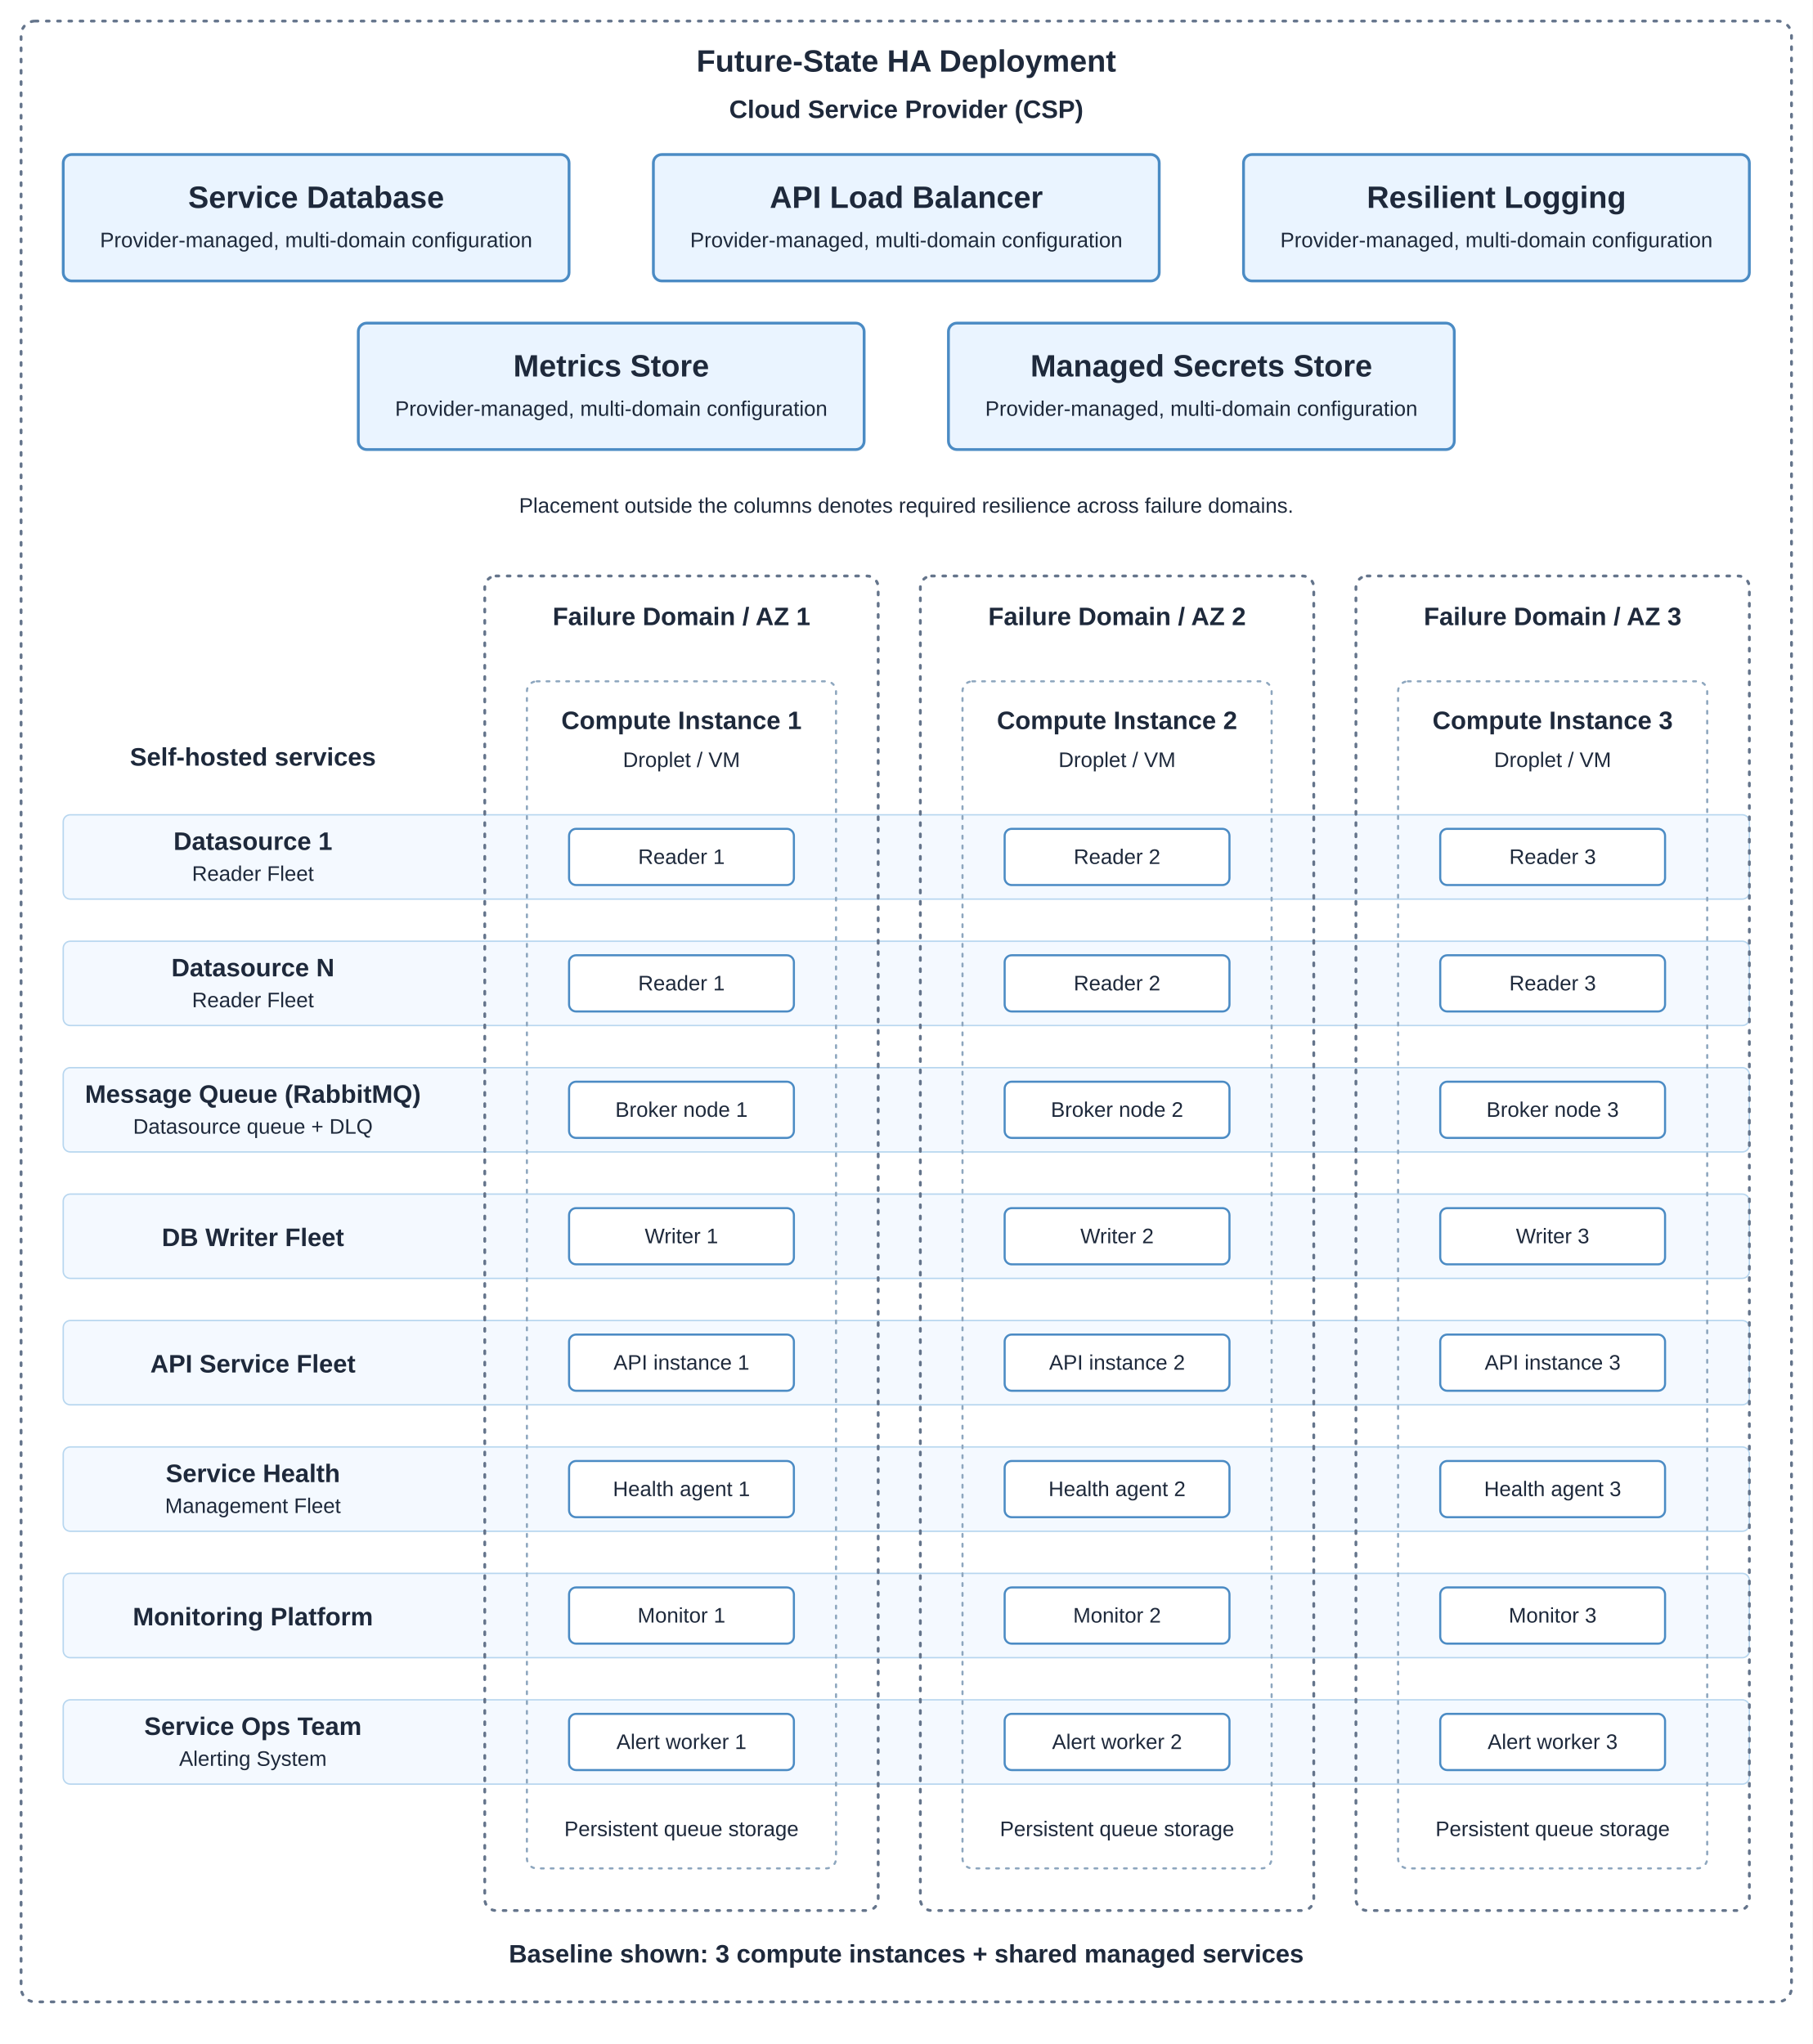
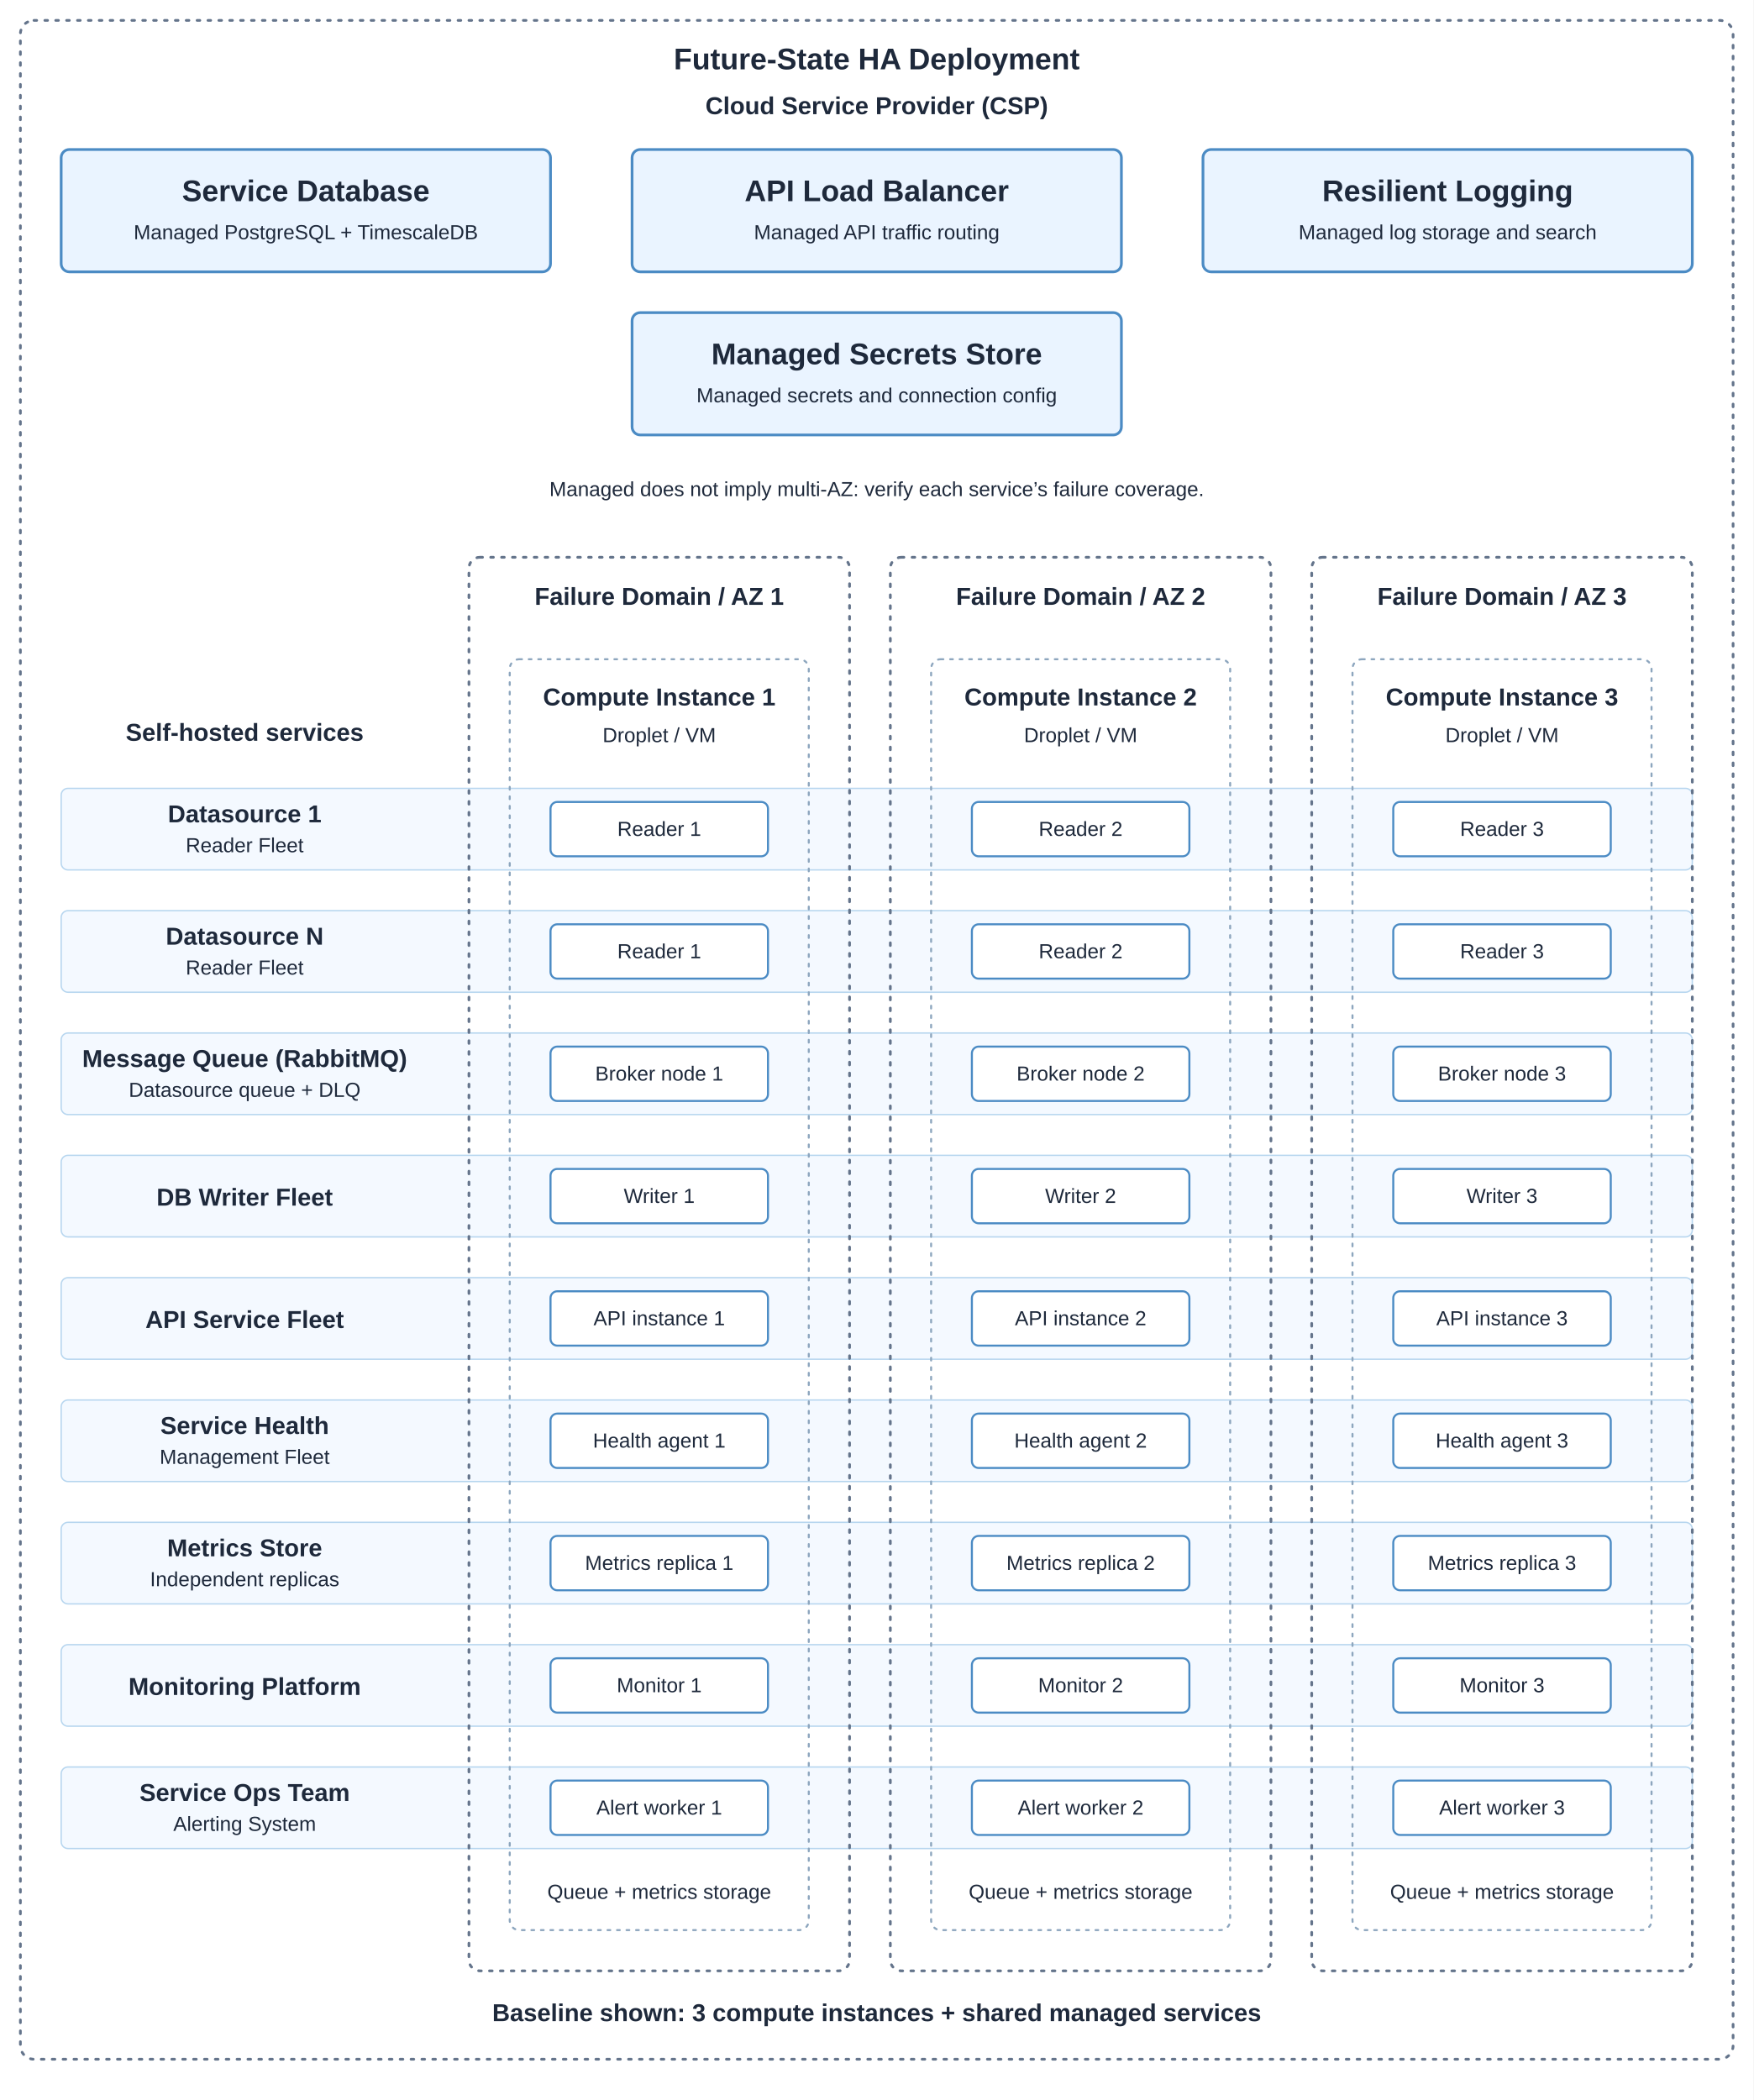
- <svg xmlns="http://www.w3.org/2000/svg" width="1290" height="1455" viewBox="0 0 1290 1455" role="img" aria-labelledby="deployment-title deployment-description">
+ <svg xmlns="http://www.w3.org/2000/svg" width="1290" height="1545" viewBox="0 0 1290 1545" role="img" aria-labelledby="deployment-title deployment-description">
  <style>
    text { font-family: Arial, Helvetica, sans-serif; fill: #1e293b; text-anchor: middle; }
    .boundary { fill: none; stroke: #64748b; stroke-width: 2; stroke-dasharray: 2 6; stroke-linecap: round; }
    .compute { fill: none; stroke: #8da6be; stroke-width: 1.5; stroke-dasharray: 2 5; stroke-linecap: round; }
    .node { fill: #eaf4ff; stroke: #4b8bc4; stroke-width: 2; }
    .band { fill: #eaf4ff; fill-opacity: 0.55; stroke: #b7d6ef; stroke-width: 1; }
    .member { fill: #ffffff; stroke: #4b8bc4; stroke-width: 1.5; }
    .title { font-size: 22px; font-weight: 600; }
    .label { font-size: 18px; font-weight: 600; }
    .detail { font-size: 15px; }
  </style>
-   <rect width="1290" height="1455" fill="#ffffff" />
-   <rect class="boundary" x="15" y="15" width="1260" height="1410" rx="10" />
+   <rect width="1290" height="1545" fill="#ffffff" />
+   <rect class="boundary" x="15" y="15" width="1260" height="1500" rx="10" />
  <text class="title" x="645" y="51">Future-State HA Deployment</text>
  <text class="label" x="645" y="84">Cloud Service Provider (CSP)</text>
-   <g aria-label="Service Database, managed multi-domain service">
+   <g aria-label="Service Database, managed service; verify failure coverage">
    <rect class="node" x="45" y="110" width="360" height="90" rx="6" />
    <text class="title" x="225" y="148">Service Database</text>
-     <text class="detail" x="225" y="176">Provider-managed, multi-domain configuration</text>
+     <text class="detail" x="225" y="176">Managed PostgreSQL + TimescaleDB</text>
  </g>
-   <g aria-label="API Load Balancer, managed multi-domain service">
+   <g aria-label="API Load Balancer, managed service; verify failure coverage">
    <rect class="node" x="465" y="110" width="360" height="90" rx="6" />
    <text class="title" x="645" y="148">API Load Balancer</text>
-     <text class="detail" x="645" y="176">Provider-managed, multi-domain configuration</text>
+     <text class="detail" x="645" y="176">Managed API traffic routing</text>
  </g>
-   <g aria-label="Resilient Logging, managed multi-domain service">
+   <g aria-label="Resilient Logging, managed service; verify failure coverage">
    <rect class="node" x="885" y="110" width="360" height="90" rx="6" />
    <text class="title" x="1065" y="148">Resilient Logging</text>
-     <text class="detail" x="1065" y="176">Provider-managed, multi-domain configuration</text>
+     <text class="detail" x="1065" y="176">Managed log storage and search</text>
  </g>
-   <g aria-label="Metrics Store, managed multi-domain service">
-     <rect class="node" x="255" y="230" width="360" height="90" rx="6" />
-     <text class="title" x="435" y="268">Metrics Store</text>
-     <text class="detail" x="435" y="296">Provider-managed, multi-domain configuration</text>
+   <g aria-label="Managed Secrets Store, managed service; verify failure coverage">
+     <rect class="node" x="465" y="230" width="360" height="90" rx="6" />
+     <text class="title" x="645" y="268">Managed Secrets Store</text>
+     <text class="detail" x="645" y="296">Managed secrets and connection config</text>
  </g>
-   <g aria-label="Managed Secrets Store, managed multi-domain service">
-     <rect class="node" x="675" y="230" width="360" height="90" rx="6" />
-     <text class="title" x="855" y="268">Managed Secrets Store</text>
-     <text class="detail" x="855" y="296">Provider-managed, multi-domain configuration</text>
-   </g>
-   <text class="detail" x="645" y="365">Placement outside the columns denotes required resilience across failure domains.</text>
+   <text class="detail" x="645" y="365">Managed does not imply multi-AZ: verify each service’s failure coverage.</text>
  <rect class="band" x="45" y="580" width="1200" height="60" rx="5" />
  <rect class="band" x="45" y="670" width="1200" height="60" rx="5" />
  <rect class="band" x="45" y="760" width="1200" height="60" rx="5" />
  <rect class="band" x="45" y="850" width="1200" height="60" rx="5" />
  <rect class="band" x="45" y="940" width="1200" height="60" rx="5" />
  <rect class="band" x="45" y="1030" width="1200" height="60" rx="5" />
  <rect class="band" x="45" y="1120" width="1200" height="60" rx="5" />
  <rect class="band" x="45" y="1210" width="1200" height="60" rx="5" />
+   <rect class="band" x="45" y="1300" width="1200" height="60" rx="5" />
  <g aria-label="Failure Domain or Availability Zone 1, Compute Instance 1">
-     <rect class="boundary" x="345" y="410" width="280" height="950" rx="8" />
+     <rect class="boundary" x="345" y="410" width="280" height="1040" rx="8" />
    <text class="label" x="485" y="445">Failure Domain / AZ 1</text>
-     <rect class="compute" x="375" y="485" width="220" height="845" rx="7" />
+     <rect class="compute" x="375" y="485" width="220" height="935" rx="7" />
    <text class="label" x="485" y="519">Compute Instance 1</text>
    <text class="detail" x="485" y="546">Droplet / VM</text>
-     <text class="detail" x="485" y="1307">Persistent queue storage</text>
+     <text class="detail" x="485" y="1397">Queue + metrics storage</text>
  </g>
  <g aria-label="Failure Domain or Availability Zone 2, Compute Instance 2">
-     <rect class="boundary" x="655" y="410" width="280" height="950" rx="8" />
+     <rect class="boundary" x="655" y="410" width="280" height="1040" rx="8" />
    <text class="label" x="795" y="445">Failure Domain / AZ 2</text>
-     <rect class="compute" x="685" y="485" width="220" height="845" rx="7" />
+     <rect class="compute" x="685" y="485" width="220" height="935" rx="7" />
    <text class="label" x="795" y="519">Compute Instance 2</text>
    <text class="detail" x="795" y="546">Droplet / VM</text>
-     <text class="detail" x="795" y="1307">Persistent queue storage</text>
+     <text class="detail" x="795" y="1397">Queue + metrics storage</text>
  </g>
  <g aria-label="Failure Domain or Availability Zone 3, Compute Instance 3">
-     <rect class="boundary" x="965" y="410" width="280" height="950" rx="8" />
+     <rect class="boundary" x="965" y="410" width="280" height="1040" rx="8" />
    <text class="label" x="1105" y="445">Failure Domain / AZ 3</text>
-     <rect class="compute" x="995" y="485" width="220" height="845" rx="7" />
+     <rect class="compute" x="995" y="485" width="220" height="935" rx="7" />
    <text class="label" x="1105" y="519">Compute Instance 3</text>
    <text class="detail" x="1105" y="546">Droplet / VM</text>
-     <text class="detail" x="1105" y="1307">Persistent queue storage</text>
+     <text class="detail" x="1105" y="1397">Queue + metrics storage</text>
  </g>
  <text class="label" x="180" y="545">Self-hosted services</text>
  <g aria-label="Datasource 1 Reader Fleet, one member per compute instance">
    <text class="label" x="180" y="605">Datasource 1</text>
    <text class="detail" x="180" y="627">Reader Fleet</text>
    <rect class="member" x="405" y="590" width="160" height="40" rx="5" />
    <text class="detail" x="485" y="615">Reader 1</text>
    <rect class="member" x="715" y="590" width="160" height="40" rx="5" />
    <text class="detail" x="795" y="615">Reader 2</text>
    <rect class="member" x="1025" y="590" width="160" height="40" rx="5" />
    <text class="detail" x="1105" y="615">Reader 3</text>
  </g>
  <g aria-label="Datasource N Reader Fleet, one member per compute instance">
    <text class="label" x="180" y="695">Datasource N</text>
    <text class="detail" x="180" y="717">Reader Fleet</text>
    <rect class="member" x="405" y="680" width="160" height="40" rx="5" />
    <text class="detail" x="485" y="705">Reader 1</text>
    <rect class="member" x="715" y="680" width="160" height="40" rx="5" />
    <text class="detail" x="795" y="705">Reader 2</text>
    <rect class="member" x="1025" y="680" width="160" height="40" rx="5" />
    <text class="detail" x="1105" y="705">Reader 3</text>
  </g>
  <g aria-label="Message Queue (RabbitMQ) Datasource queue + DLQ, one member per compute instance">
    <text class="label" x="180" y="785">Message Queue (RabbitMQ)</text>
    <text class="detail" x="180" y="807">Datasource queue + DLQ</text>
    <rect class="member" x="405" y="770" width="160" height="40" rx="5" />
    <text class="detail" x="485" y="795">Broker node 1</text>
    <rect class="member" x="715" y="770" width="160" height="40" rx="5" />
    <text class="detail" x="795" y="795">Broker node 2</text>
    <rect class="member" x="1025" y="770" width="160" height="40" rx="5" />
    <text class="detail" x="1105" y="795">Broker node 3</text>
  </g>
  <g aria-label="DB Writer Fleet , one member per compute instance">
    <text class="label" x="180" y="887">DB Writer Fleet</text>
    <rect class="member" x="405" y="860" width="160" height="40" rx="5" />
    <text class="detail" x="485" y="885">Writer 1</text>
    <rect class="member" x="715" y="860" width="160" height="40" rx="5" />
    <text class="detail" x="795" y="885">Writer 2</text>
    <rect class="member" x="1025" y="860" width="160" height="40" rx="5" />
    <text class="detail" x="1105" y="885">Writer 3</text>
  </g>
  <g aria-label="API Service Fleet , one member per compute instance">
    <text class="label" x="180" y="977">API Service Fleet</text>
    <rect class="member" x="405" y="950" width="160" height="40" rx="5" />
    <text class="detail" x="485" y="975">API instance 1</text>
    <rect class="member" x="715" y="950" width="160" height="40" rx="5" />
    <text class="detail" x="795" y="975">API instance 2</text>
    <rect class="member" x="1025" y="950" width="160" height="40" rx="5" />
    <text class="detail" x="1105" y="975">API instance 3</text>
  </g>
  <g aria-label="Service Health Management Fleet, one member per compute instance">
    <text class="label" x="180" y="1055">Service Health</text>
    <text class="detail" x="180" y="1077">Management Fleet</text>
    <rect class="member" x="405" y="1040" width="160" height="40" rx="5" />
    <text class="detail" x="485" y="1065">Health agent 1</text>
    <rect class="member" x="715" y="1040" width="160" height="40" rx="5" />
    <text class="detail" x="795" y="1065">Health agent 2</text>
    <rect class="member" x="1025" y="1040" width="160" height="40" rx="5" />
    <text class="detail" x="1105" y="1065">Health agent 3</text>
  </g>
+   <g aria-label="Metrics Store, one independent replica per compute instance">
+     <text class="label" x="180" y="1145">Metrics Store</text>
+     <text class="detail" x="180" y="1167">Independent replicas</text>
+     <rect class="member" x="405" y="1130" width="160" height="40" rx="5" />
+     <text class="detail" x="485" y="1155">Metrics replica 1</text>
+     <rect class="member" x="715" y="1130" width="160" height="40" rx="5" />
+     <text class="detail" x="795" y="1155">Metrics replica 2</text>
+     <rect class="member" x="1025" y="1130" width="160" height="40" rx="5" />
+     <text class="detail" x="1105" y="1155">Metrics replica 3</text>
+   </g>
  <g aria-label="Monitoring Platform , one member per compute instance">
-     <text class="label" x="180" y="1157">Monitoring Platform</text>
-     <rect class="member" x="405" y="1130" width="160" height="40" rx="5" />
-     <text class="detail" x="485" y="1155">Monitor 1</text>
-     <rect class="member" x="715" y="1130" width="160" height="40" rx="5" />
-     <text class="detail" x="795" y="1155">Monitor 2</text>
-     <rect class="member" x="1025" y="1130" width="160" height="40" rx="5" />
-     <text class="detail" x="1105" y="1155">Monitor 3</text>
+     <text class="label" x="180" y="1247">Monitoring Platform</text>
+     <rect class="member" x="405" y="1220" width="160" height="40" rx="5" />
+     <text class="detail" x="485" y="1245">Monitor 1</text>
+     <rect class="member" x="715" y="1220" width="160" height="40" rx="5" />
+     <text class="detail" x="795" y="1245">Monitor 2</text>
+     <rect class="member" x="1025" y="1220" width="160" height="40" rx="5" />
+     <text class="detail" x="1105" y="1245">Monitor 3</text>
  </g>
  <g aria-label="Service Ops Team Alerting System, one member per compute instance">
-     <text class="label" x="180" y="1235">Service Ops Team</text>
-     <text class="detail" x="180" y="1257">Alerting System</text>
-     <rect class="member" x="405" y="1220" width="160" height="40" rx="5" />
-     <text class="detail" x="485" y="1245">Alert worker 1</text>
-     <rect class="member" x="715" y="1220" width="160" height="40" rx="5" />
-     <text class="detail" x="795" y="1245">Alert worker 2</text>
-     <rect class="member" x="1025" y="1220" width="160" height="40" rx="5" />
-     <text class="detail" x="1105" y="1245">Alert worker 3</text>
+     <text class="label" x="180" y="1325">Service Ops Team</text>
+     <text class="detail" x="180" y="1347">Alerting System</text>
+     <rect class="member" x="405" y="1310" width="160" height="40" rx="5" />
+     <text class="detail" x="485" y="1335">Alert worker 1</text>
+     <rect class="member" x="715" y="1310" width="160" height="40" rx="5" />
+     <text class="detail" x="795" y="1335">Alert worker 2</text>
+     <rect class="member" x="1025" y="1310" width="160" height="40" rx="5" />
+     <text class="detail" x="1105" y="1335">Alert worker 3</text>
  </g>
-   <text class="label" x="645" y="1397">Baseline shown: 3 compute instances + shared managed services</text>
+   <text class="label" x="645" y="1487">Baseline shown: 3 compute instances + shared managed services</text>
</svg>
